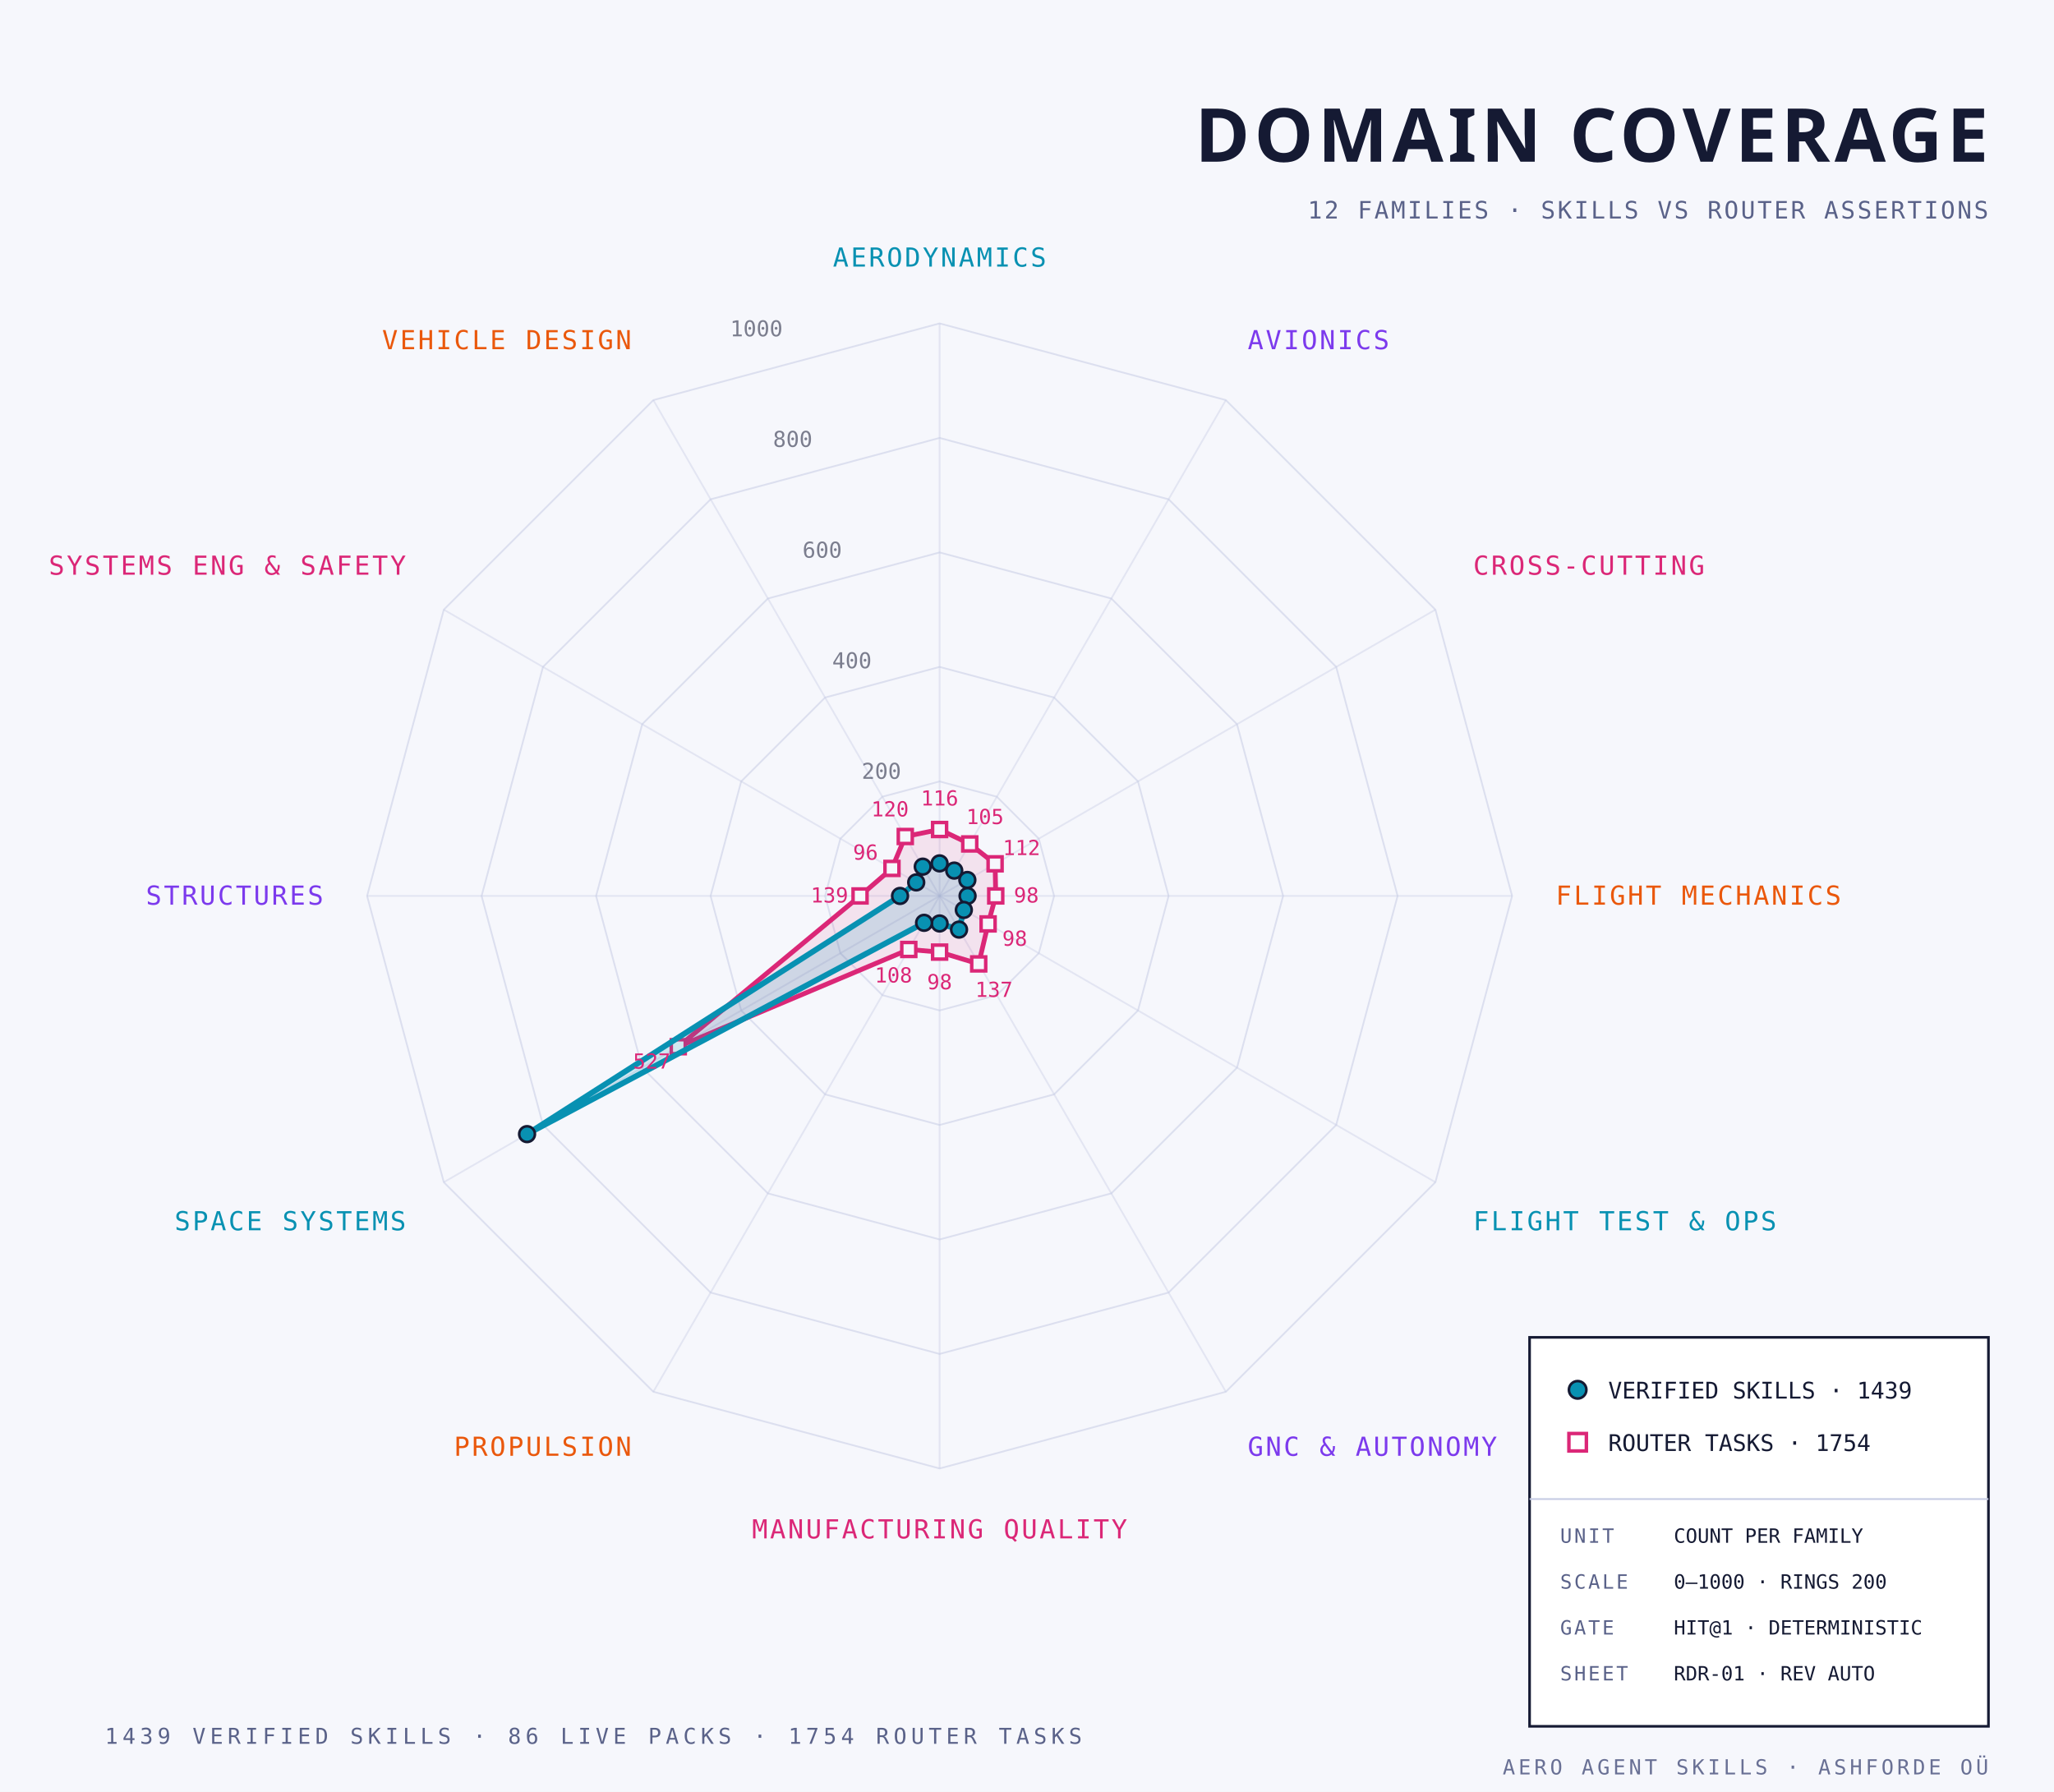
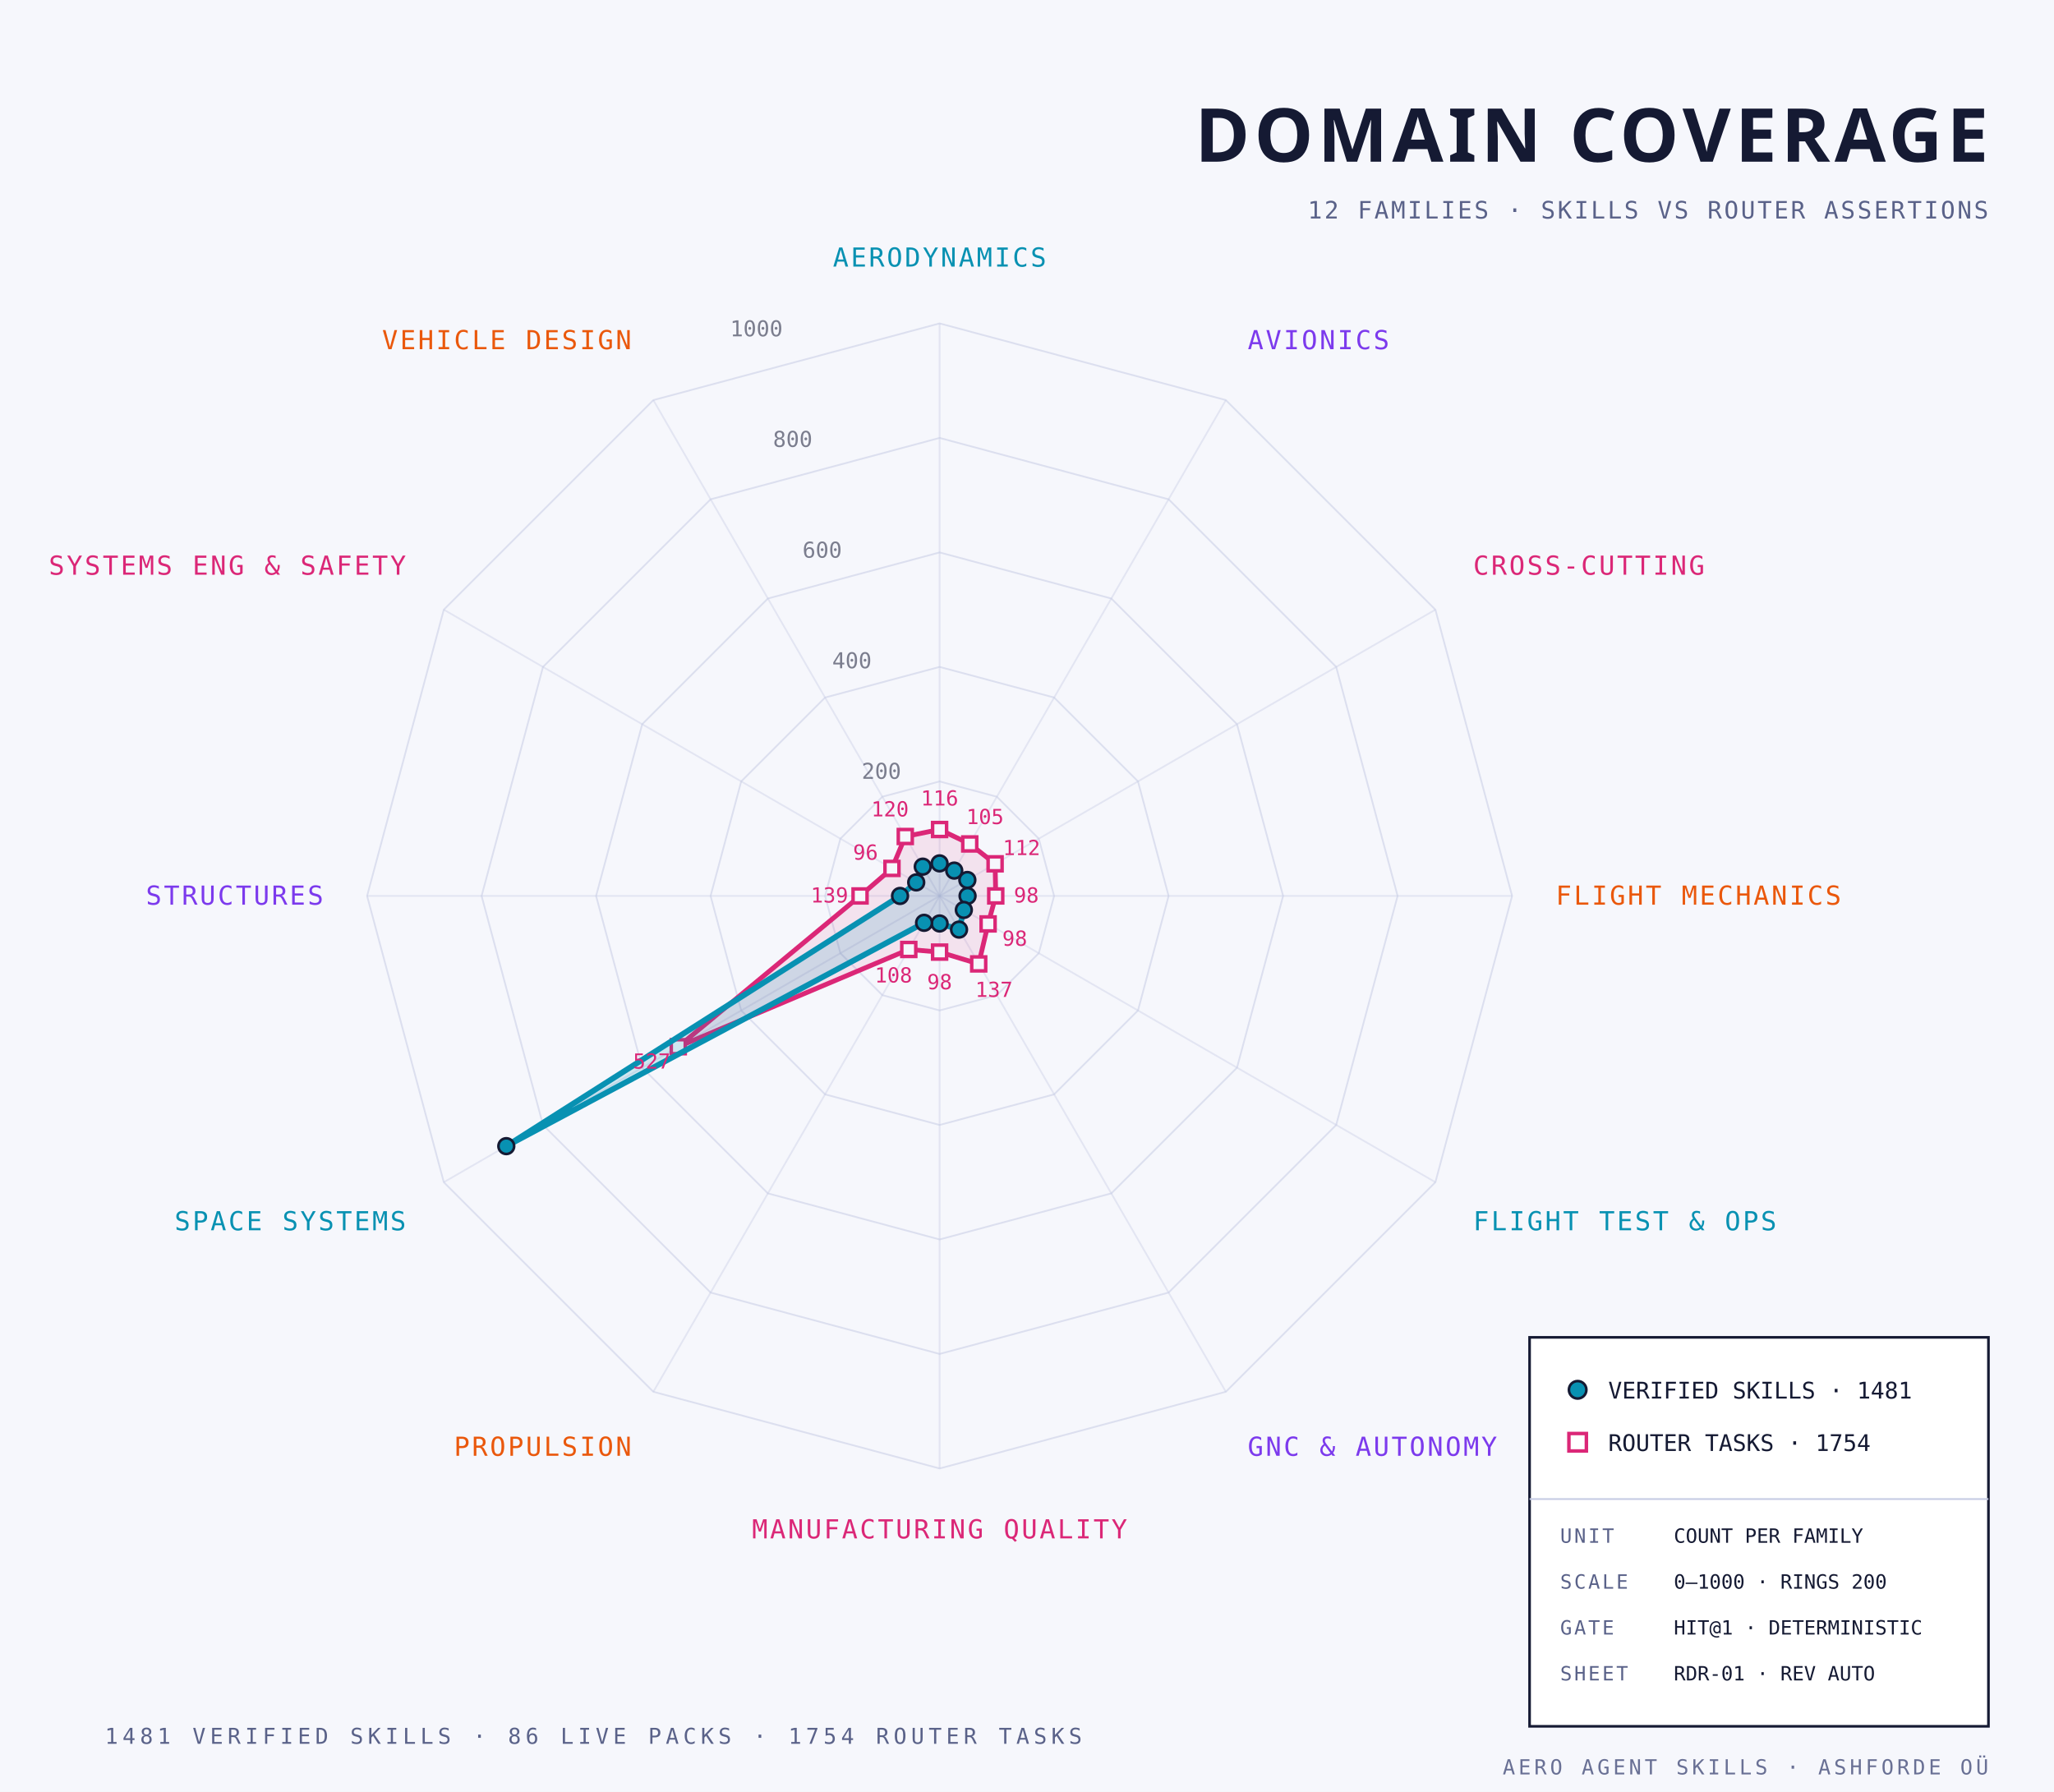
<svg xmlns="http://www.w3.org/2000/svg" width="940" height="820" viewBox="0 0 940 820">
  <style>
    .mono { font-family: "JetBrains Mono", "IBM Plex Mono", "Menlo", monospace; }
    .cond { font-family: "Barlow Condensed", "DIN Condensed", "Arial Narrow", sans-serif; font-weight: 700; text-transform: uppercase; }
    .serif { font-family: "Instrument Serif", Georgia, serif; font-style: italic; }
  </style>
  <rect width="940" height="820" fill="#f6f7fc" />
  <polygon points="430.0,357.6 456.2,364.6 475.4,383.8 482.4,410.0 475.4,436.2 456.2,455.4 430.0,462.4 403.8,455.4 384.6,436.2 377.6,410.0 384.6,383.8 403.8,364.6" fill="none" stroke="#c6cce4" stroke-width="0.8" stroke-opacity="0.55" />
  <polygon points="430.0,305.2 482.4,319.2 520.8,357.6 534.8,410.0 520.8,462.4 482.4,500.8 430.0,514.8 377.6,500.8 339.2,462.4 325.2,410.0 339.2,357.6 377.6,319.2" fill="none" stroke="#c6cce4" stroke-width="0.8" stroke-opacity="0.55" />
  <polygon points="430.0,252.8 508.6,273.9 566.1,331.4 587.2,410.0 566.1,488.6 508.6,546.1 430.0,567.2 351.4,546.1 293.9,488.6 272.8,410.0 293.9,331.4 351.4,273.9" fill="none" stroke="#c6cce4" stroke-width="0.8" stroke-opacity="0.55" />
  <polygon points="430.0,200.4 534.8,228.5 611.5,305.2 639.6,410.0 611.5,514.8 534.8,591.5 430.0,619.6 325.2,591.5 248.5,514.8 220.4,410.0 248.5,305.2 325.2,228.5" fill="none" stroke="#c6cce4" stroke-width="0.8" stroke-opacity="0.55" />
  <polygon points="430.0,148.0 561.0,183.1 656.9,279.0 692.0,410.0 656.9,541.0 561.0,636.9 430.0,672.0 299.0,636.9 203.1,541.0 168.0,410.0 203.1,279.0 299.0,183.1" fill="none" stroke="#c6cce4" stroke-width="0.8" stroke-opacity="0.55" />
  <line x1="430" y1="410" x2="430.0" y2="148.0" stroke="#c6cce4" stroke-width="0.8" stroke-opacity="0.4" />
  <line x1="430" y1="410" x2="561.0" y2="183.1" stroke="#c6cce4" stroke-width="0.8" stroke-opacity="0.4" />
  <line x1="430" y1="410" x2="656.9" y2="279.0" stroke="#c6cce4" stroke-width="0.8" stroke-opacity="0.4" />
  <line x1="430" y1="410" x2="692.0" y2="410.0" stroke="#c6cce4" stroke-width="0.8" stroke-opacity="0.4" />
  <line x1="430" y1="410" x2="656.9" y2="541.0" stroke="#c6cce4" stroke-width="0.8" stroke-opacity="0.4" />
  <line x1="430" y1="410" x2="561.0" y2="636.9" stroke="#c6cce4" stroke-width="0.8" stroke-opacity="0.4" />
  <line x1="430" y1="410" x2="430.0" y2="672.0" stroke="#c6cce4" stroke-width="0.8" stroke-opacity="0.4" />
  <line x1="430" y1="410" x2="299.0" y2="636.9" stroke="#c6cce4" stroke-width="0.8" stroke-opacity="0.4" />
  <line x1="430" y1="410" x2="203.1" y2="541.0" stroke="#c6cce4" stroke-width="0.8" stroke-opacity="0.4" />
  <line x1="430" y1="410" x2="168.0" y2="410.0" stroke="#c6cce4" stroke-width="0.8" stroke-opacity="0.4" />
  <line x1="430" y1="410" x2="203.1" y2="279.0" stroke="#c6cce4" stroke-width="0.8" stroke-opacity="0.4" />
  <line x1="430" y1="410" x2="299.0" y2="183.1" stroke="#c6cce4" stroke-width="0.8" stroke-opacity="0.4" />
  <text class="mono" x="412.4" y="356.4" text-anchor="end" font-size="10" fill="#151a33" opacity="0.55">200</text>
  <text class="mono" x="398.9" y="305.8" text-anchor="end" font-size="10" fill="#151a33" opacity="0.55">400</text>
  <text class="mono" x="385.3" y="255.2" text-anchor="end" font-size="10" fill="#151a33" opacity="0.55">600</text>
  <text class="mono" x="371.8" y="204.5" text-anchor="end" font-size="10" fill="#151a33" opacity="0.55">800</text>
  <text class="mono" x="358.2" y="153.9" text-anchor="end" font-size="10" fill="#151a33" opacity="0.55">1000</text>
  <text class="mono" x="430.0" y="122.0" text-anchor="middle" font-size="12" fill="#0891b2" letter-spacing="1">AERODYNAMICS</text>
  <text class="mono" x="571.0" y="159.8" text-anchor="start" font-size="12" fill="#7c3aed" letter-spacing="1">AVIONICS</text>
  <text class="mono" x="674.2" y="263.0" text-anchor="start" font-size="12" fill="#db2777" letter-spacing="1">CROSS-CUTTING</text>
  <text class="mono" x="712.0" y="414.0" text-anchor="start" font-size="12" fill="#ea580c" letter-spacing="1">FLIGHT MECHANICS</text>
  <text class="mono" x="674.2" y="563.0" text-anchor="start" font-size="12" fill="#0891b2" letter-spacing="1">FLIGHT TEST &amp; OPS</text>
  <text class="mono" x="571.0" y="666.2" text-anchor="start" font-size="12" fill="#7c3aed" letter-spacing="1">GNC &amp; AUTONOMY</text>
  <text class="mono" x="430.0" y="704.0" text-anchor="middle" font-size="12" fill="#db2777" letter-spacing="1">MANUFACTURING QUALITY</text>
  <text class="mono" x="289.0" y="666.2" text-anchor="end" font-size="12" fill="#ea580c" letter-spacing="1">PROPULSION</text>
  <text class="mono" x="185.8" y="563.0" text-anchor="end" font-size="12" fill="#0891b2" letter-spacing="1">SPACE SYSTEMS</text>
  <text class="mono" x="148.0" y="414.0" text-anchor="end" font-size="12" fill="#7c3aed" letter-spacing="1">STRUCTURES</text>
  <text class="mono" x="185.8" y="263.0" text-anchor="end" font-size="12" fill="#db2777" letter-spacing="1">SYSTEMS ENG &amp; SAFETY</text>
  <text class="mono" x="289.0" y="159.8" text-anchor="end" font-size="12" fill="#ea580c" letter-spacing="1">VEHICLE DESIGN</text>
  <polygon points="430.0,379.6 443.8,386.2 455.4,395.3 455.7,410.0 452.2,422.8 447.9,441.1 430.0,435.7 415.9,434.5 310.4,479.0 393.6,410.0 408.2,397.4 414.3,382.8" fill="#db2777" fill-opacity="0.10" stroke="#db2777" stroke-width="2.2" />
  <rect x="426.8" y="376.4" width="6.4" height="6.4" fill="#f6f7fc" stroke="#db2777" stroke-width="1.6" />
  <rect x="440.6" y="383.0" width="6.4" height="6.4" fill="#f6f7fc" stroke="#db2777" stroke-width="1.6" />
  <rect x="452.2" y="392.1" width="6.4" height="6.4" fill="#f6f7fc" stroke="#db2777" stroke-width="1.6" />
  <rect x="452.5" y="406.8" width="6.4" height="6.4" fill="#f6f7fc" stroke="#db2777" stroke-width="1.6" />
  <rect x="449.0" y="419.6" width="6.4" height="6.4" fill="#f6f7fc" stroke="#db2777" stroke-width="1.6" />
  <rect x="444.7" y="437.9" width="6.4" height="6.4" fill="#f6f7fc" stroke="#db2777" stroke-width="1.6" />
  <rect x="426.8" y="432.5" width="6.4" height="6.4" fill="#f6f7fc" stroke="#db2777" stroke-width="1.6" />
  <rect x="412.7" y="431.3" width="6.4" height="6.4" fill="#f6f7fc" stroke="#db2777" stroke-width="1.6" />
  <rect x="307.2" y="475.8" width="6.4" height="6.4" fill="#f6f7fc" stroke="#db2777" stroke-width="1.6" />
  <rect x="390.4" y="406.8" width="6.4" height="6.4" fill="#f6f7fc" stroke="#db2777" stroke-width="1.6" />
  <rect x="405.0" y="394.2" width="6.4" height="6.4" fill="#f6f7fc" stroke="#db2777" stroke-width="1.6" />
  <rect x="411.1" y="379.6" width="6.4" height="6.4" fill="#f6f7fc" stroke="#db2777" stroke-width="1.6" />
-   <polygon points="430.0,395.1 436.7,398.4 442.7,402.7 442.8,410.0 441.1,416.4 438.9,425.4 430.0,422.6 422.9,422.3 241.2,519.0 411.9,410.0 419.3,403.8 422.3,396.6" fill="#0891b2" fill-opacity="0.16" stroke="#0891b2" stroke-width="2.6" />
+   <polygon points="430.0,395.1 436.7,398.4 442.7,402.7 442.8,410.0 441.1,416.4 438.9,425.4 430.0,422.6 422.9,422.3 231.7,524.5 411.9,410.0 419.3,403.8 422.3,396.6" fill="#0891b2" fill-opacity="0.16" stroke="#0891b2" stroke-width="2.6" />
  <circle cx="430.0" cy="395.1" r="3.6" fill="#0891b2" stroke="#151a33" stroke-width="1.2" />
  <circle cx="436.7" cy="398.4" r="3.6" fill="#0891b2" stroke="#151a33" stroke-width="1.2" />
  <circle cx="442.7" cy="402.7" r="3.6" fill="#0891b2" stroke="#151a33" stroke-width="1.2" />
  <circle cx="442.8" cy="410.0" r="3.6" fill="#0891b2" stroke="#151a33" stroke-width="1.2" />
  <circle cx="441.1" cy="416.4" r="3.6" fill="#0891b2" stroke="#151a33" stroke-width="1.2" />
  <circle cx="438.9" cy="425.4" r="3.6" fill="#0891b2" stroke="#151a33" stroke-width="1.2" />
  <circle cx="430.0" cy="422.6" r="3.6" fill="#0891b2" stroke="#151a33" stroke-width="1.2" />
  <circle cx="422.9" cy="422.3" r="3.6" fill="#0891b2" stroke="#151a33" stroke-width="1.2" />
-   <circle cx="241.2" cy="519.0" r="3.6" fill="#0891b2" stroke="#151a33" stroke-width="1.2" />
+   <circle cx="231.7" cy="524.5" r="3.6" fill="#0891b2" stroke="#151a33" stroke-width="1.2" />
  <circle cx="411.9" cy="410.0" r="3.6" fill="#0891b2" stroke="#151a33" stroke-width="1.2" />
  <circle cx="419.3" cy="403.8" r="3.6" fill="#0891b2" stroke="#151a33" stroke-width="1.2" />
  <circle cx="422.3" cy="396.6" r="3.6" fill="#0891b2" stroke="#151a33" stroke-width="1.2" />
  <text class="mono" x="430.0" y="368.6" text-anchor="middle" font-size="9.5" fill="#db2777">116</text>
  <text class="mono" x="450.8" y="377.1" text-anchor="middle" font-size="9.5" fill="#db2777">105</text>
  <text class="mono" x="467.5" y="391.3" text-anchor="middle" font-size="9.5" fill="#db2777">112</text>
  <text class="mono" x="469.7" y="413.0" text-anchor="middle" font-size="9.5" fill="#db2777">98</text>
  <text class="mono" x="464.4" y="432.8" text-anchor="middle" font-size="9.5" fill="#db2777">98</text>
  <text class="mono" x="454.9" y="456.2" text-anchor="middle" font-size="9.5" fill="#db2777">137</text>
  <text class="mono" x="430.0" y="452.7" text-anchor="middle" font-size="9.5" fill="#db2777">98</text>
  <text class="mono" x="408.9" y="449.6" text-anchor="middle" font-size="9.5" fill="#db2777">108</text>
  <text class="mono" x="298.3" y="489.0" text-anchor="middle" font-size="9.5" fill="#db2777">527</text>
  <text class="mono" x="379.6" y="413.0" text-anchor="middle" font-size="9.5" fill="#db2777">139</text>
  <text class="mono" x="396.1" y="393.4" text-anchor="middle" font-size="9.5" fill="#db2777">96</text>
  <text class="mono" x="407.3" y="373.6" text-anchor="middle" font-size="9.5" fill="#db2777">120</text>
  <text class="cond" x="910.0" y="74.0" text-anchor="end" font-size="34" fill="#151a33" letter-spacing="2">DOMAIN COVERAGE</text>
  <text class="mono" x="910.0" y="100.0" text-anchor="end" font-size="11" fill="#5a6289" letter-spacing="1">12 FAMILIES · SKILLS VS ROUTER ASSERTIONS</text>
  <rect x="700" y="612" width="210" height="178" fill="#ffffff" stroke="#151a33" stroke-width="1.2" />
  <line x1="700" y1="686" x2="910" y2="686" stroke="#c6cce4" stroke-width="0.8" />
  <circle cx="722" cy="636" r="4" fill="#0891b2" stroke="#151a33" stroke-width="1.2" />
-   <text class="mono" x="736.0" y="640.0" text-anchor="start" font-size="10.5" fill="#151a33">VERIFIED SKILLS · 1439</text>
+   <text class="mono" x="736.0" y="640.0" text-anchor="start" font-size="10.5" fill="#151a33">VERIFIED SKILLS · 1481</text>
  <rect x="718" y="656" width="8" height="8" fill="none" stroke="#db2777" stroke-width="1.6" />
  <text class="mono" x="736.0" y="664.0" text-anchor="start" font-size="10.5" fill="#151a33">ROUTER TASKS · 1754</text>
  <text class="mono" x="714.0" y="706.0" text-anchor="start" font-size="9" fill="#5a6289" letter-spacing="1">UNIT</text>
  <text class="mono" x="766.0" y="706.0" text-anchor="start" font-size="9" fill="#151a33">COUNT PER FAMILY</text>
  <text class="mono" x="714.0" y="727.0" text-anchor="start" font-size="9" fill="#5a6289" letter-spacing="1">SCALE</text>
  <text class="mono" x="766.0" y="727.0" text-anchor="start" font-size="9" fill="#151a33">0–1000 · RINGS 200</text>
  <text class="mono" x="714.0" y="748.0" text-anchor="start" font-size="9" fill="#5a6289" letter-spacing="1">GATE</text>
  <text class="mono" x="766.0" y="748.0" text-anchor="start" font-size="9" fill="#151a33">HIT@1 · DETERMINISTIC</text>
  <text class="mono" x="714.0" y="769.0" text-anchor="start" font-size="9" fill="#5a6289" letter-spacing="1">SHEET</text>
  <text class="mono" x="766.0" y="769.0" text-anchor="start" font-size="9" fill="#151a33">RDR-01 · REV AUTO</text>
-   <text class="mono" x="48.0" y="798.0" text-anchor="start" font-size="10" fill="#5a6289" letter-spacing="2">1439 VERIFIED SKILLS · 86 LIVE PACKS · 1754 ROUTER TASKS</text>
+   <text class="mono" x="48.0" y="798.0" text-anchor="start" font-size="10" fill="#5a6289" letter-spacing="2">1481 VERIFIED SKILLS · 86 LIVE PACKS · 1754 ROUTER TASKS</text>
  <text class="mono" x="910.0" y="812.0" text-anchor="end" font-size="9.5" fill="#5a6289" letter-spacing="1.5" opacity="0.9">AERO AGENT SKILLS · ASHFORDE OÜ</text>
</svg>
